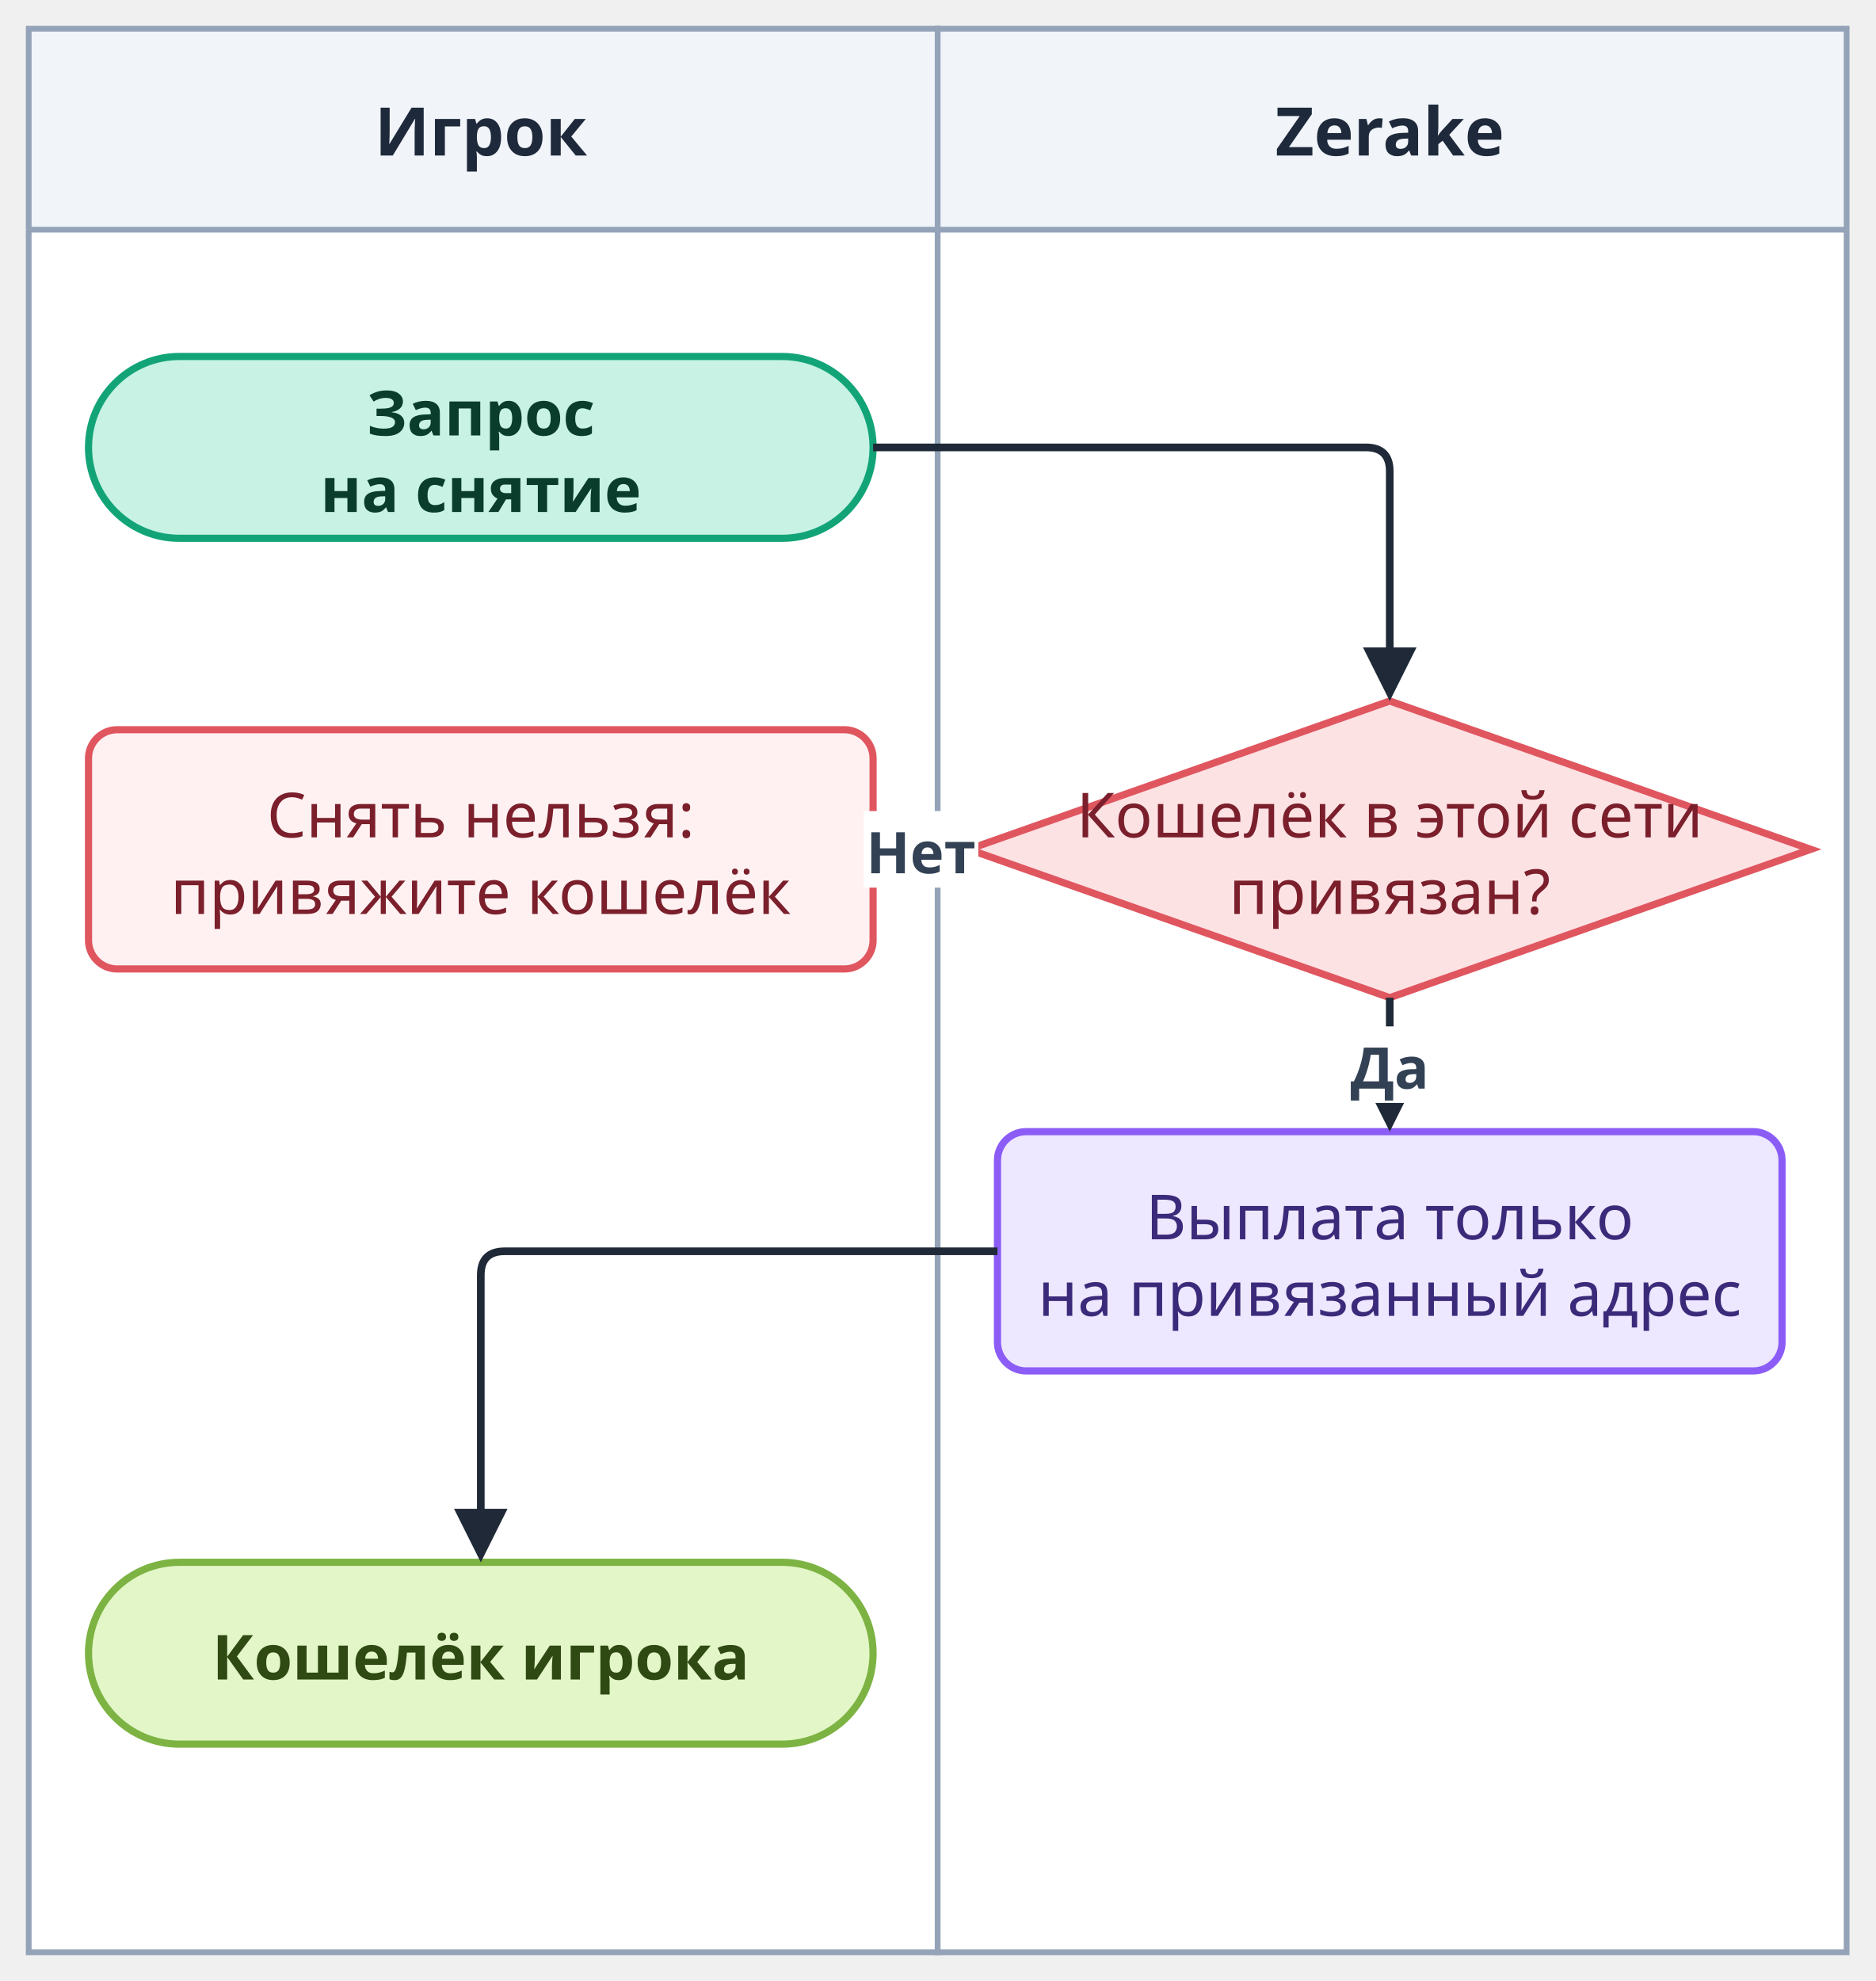
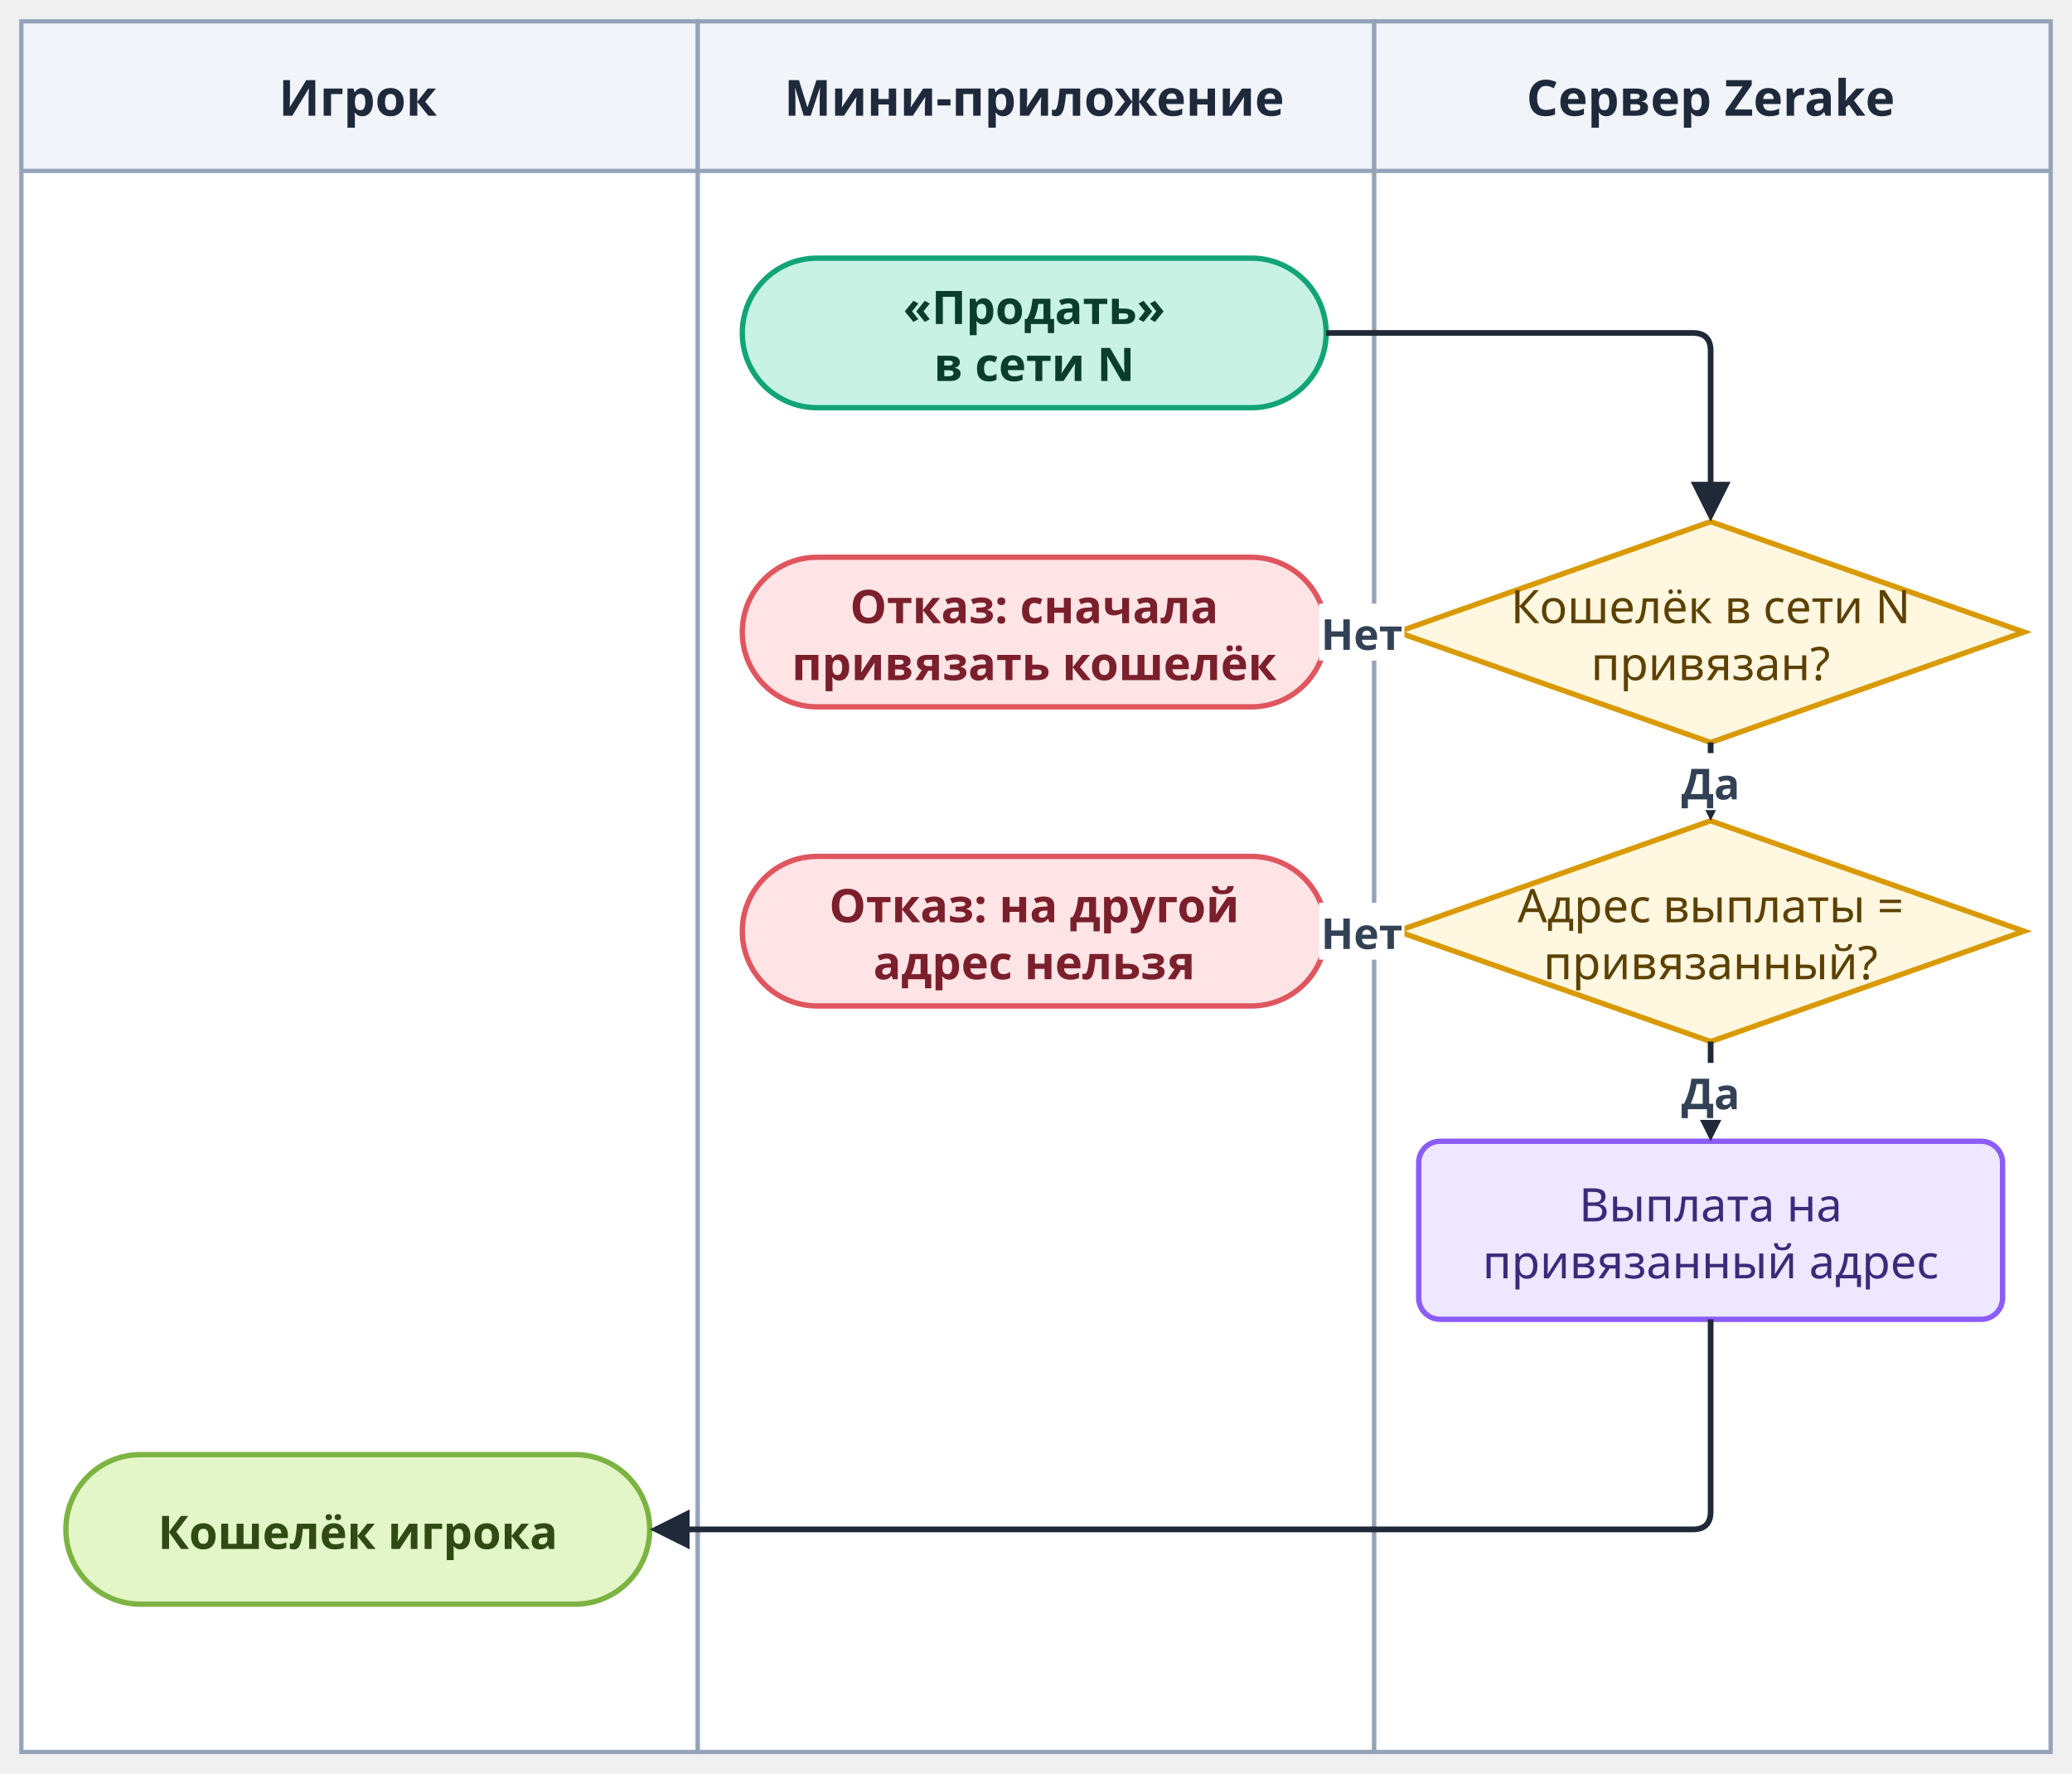
- <svg xmlns="http://www.w3.org/2000/svg" width="392" height="414" role="img" aria-label="Выплата только на привязанный кошелёк" viewBox="1004.5 -4.5 392 414" style="">
+ <svg xmlns="http://www.w3.org/2000/svg" width="582" height="498" role="img" aria-label="Выплата только на привязанный кошелёк" viewBox="909.5 -4.5 582 498" style="">
  <g>
    <g />
-     <g transform="translate(1010,1) scale(1)">
+     <g transform="translate(915,1) scale(1)">
      <g transform="translate(0.5,0.5)" style="visibility: visible;">
        <path d="M 0 42 L 0 0 L 190 0 L 190 42" fill="#f1f4f9" stroke="#94a3b8" stroke-width="1.2" stroke-miterlimit="10" pointer-events="all" style="fill: light-dark(rgb(241, 244, 249), rgb(25, 28, 32)); stroke: light-dark(rgb(148, 163, 184), rgb(87, 100, 118));" />
-         <path d="M 0 42 L 0 402 L 190 402 L 190 42" fill="#ffffff" stroke="#94a3b8" stroke-width="1.2" stroke-miterlimit="10" pointer-events="all" style="fill: light-dark(rgb(255, 255, 255), rgb(18, 18, 18)); stroke: light-dark(rgb(148, 163, 184), rgb(87, 100, 118));" />
+         <path d="M 0 42 L 0 486 L 190 486 L 190 42" fill="#ffffff" stroke="#94a3b8" stroke-width="1.2" stroke-miterlimit="10" pointer-events="all" style="fill: light-dark(rgb(255, 255, 255), rgb(18, 18, 18)); stroke: light-dark(rgb(148, 163, 184), rgb(87, 100, 118));" />
        <path d="M 0 42 L 190 42" fill="none" stroke="white" stroke-width="9.2" stroke-miterlimit="10" pointer-events="stroke" style="stroke: light-dark(rgb(148, 163, 184), rgb(87, 100, 118));" visibility="hidden" vector-effect="non-scaling-stroke" />
        <path d="M 0 42 L 190 42" fill="none" stroke="#94a3b8" stroke-width="1.2" stroke-miterlimit="10" pointer-events="all" style="stroke: light-dark(rgb(148, 163, 184), rgb(87, 100, 118));" />
      </g>
      <g style="">
        <g fill="#1E293B" font-family="'Segoe UI'" font-weight="bold" text-anchor="middle" font-size="14px" style="fill: light-dark(rgb(30, 41, 59), rgb(195, 204, 220));">
          <text x="95" y="27">Игрок</text>
        </g>
      </g>
      <g transform="translate(0.5,0.5)" style="visibility: visible;">
        <path d="M 190 42 L 190 0 L 380 0 L 380 42" fill="#f1f4f9" stroke="#94a3b8" stroke-width="1.2" stroke-miterlimit="10" pointer-events="all" style="fill: light-dark(rgb(241, 244, 249), rgb(25, 28, 32)); stroke: light-dark(rgb(148, 163, 184), rgb(87, 100, 118));" />
-         <path d="M 190 42 L 190 402 L 380 402 L 380 42" fill="#ffffff" stroke="#94a3b8" stroke-width="1.2" stroke-miterlimit="10" pointer-events="all" style="fill: light-dark(rgb(255, 255, 255), rgb(18, 18, 18)); stroke: light-dark(rgb(148, 163, 184), rgb(87, 100, 118));" />
+         <path d="M 190 42 L 190 486 L 380 486 L 380 42" fill="#ffffff" stroke="#94a3b8" stroke-width="1.2" stroke-miterlimit="10" pointer-events="all" style="fill: light-dark(rgb(255, 255, 255), rgb(18, 18, 18)); stroke: light-dark(rgb(148, 163, 184), rgb(87, 100, 118));" />
        <path d="M 190 42 L 380 42" fill="none" stroke="white" stroke-width="9.2" stroke-miterlimit="10" pointer-events="stroke" style="stroke: light-dark(rgb(148, 163, 184), rgb(87, 100, 118));" visibility="hidden" vector-effect="non-scaling-stroke" />
        <path d="M 190 42 L 380 42" fill="none" stroke="#94a3b8" stroke-width="1.2" stroke-miterlimit="10" pointer-events="all" style="stroke: light-dark(rgb(148, 163, 184), rgb(87, 100, 118));" />
      </g>
      <g style="">
        <g fill="#1E293B" font-family="'Segoe UI'" font-weight="bold" text-anchor="middle" font-size="14px" style="fill: light-dark(rgb(30, 41, 59), rgb(195, 204, 220));">
-           <text x="285" y="27">Zerake</text>
+           <text x="285" y="27">Мини-приложение</text>
+         </g>
+       </g>
+       <g transform="translate(0.5,0.5)" style="visibility: visible;">
+         <path d="M 380 42 L 380 0 L 570 0 L 570 42" fill="#f1f4f9" stroke="#94a3b8" stroke-width="1.2" stroke-miterlimit="10" pointer-events="all" style="fill: light-dark(rgb(241, 244, 249), rgb(25, 28, 32)); stroke: light-dark(rgb(148, 163, 184), rgb(87, 100, 118));" />
+         <path d="M 380 42 L 380 486 L 570 486 L 570 42" fill="#ffffff" stroke="#94a3b8" stroke-width="1.2" stroke-miterlimit="10" pointer-events="all" style="fill: light-dark(rgb(255, 255, 255), rgb(18, 18, 18)); stroke: light-dark(rgb(148, 163, 184), rgb(87, 100, 118));" />
+         <path d="M 380 42 L 570 42" fill="none" stroke="white" stroke-width="9.2" stroke-miterlimit="10" pointer-events="stroke" style="stroke: light-dark(rgb(148, 163, 184), rgb(87, 100, 118));" visibility="hidden" vector-effect="non-scaling-stroke" />
+         <path d="M 380 42 L 570 42" fill="none" stroke="#94a3b8" stroke-width="1.2" stroke-miterlimit="10" pointer-events="all" style="stroke: light-dark(rgb(148, 163, 184), rgb(87, 100, 118));" />
+       </g>
+       <g style="">
+         <g fill="#1E293B" font-family="'Segoe UI'" font-weight="bold" text-anchor="middle" font-size="14px" style="fill: light-dark(rgb(30, 41, 59), rgb(195, 204, 220));">
+           <text x="475" y="27">Сервер Zerake</text>
        </g>
      </g>
      <g style="visibility: visible;">
-         <rect x="13" y="69" width="164" height="38" rx="19" ry="19" fill="#c7f2e4" stroke="#12a477" stroke-width="1.5" pointer-events="all" style="fill: light-dark(rgb(199, 242, 228), rgb(9, 46, 34)); stroke: light-dark(rgb(18, 164, 119), rgb(29, 155, 116));" />
+         <rect x="203" y="67" width="164" height="42" rx="21" ry="21" fill="#c7f2e4" stroke="#12a477" stroke-width="1.5" pointer-events="all" style="fill: light-dark(rgb(199, 242, 228), rgb(9, 46, 34)); stroke: light-dark(rgb(18, 164, 119), rgb(29, 155, 116));" />
      </g>
      <g style="">
        <g fill="#0B3D2C" font-family="'Segoe UI'" font-weight="bold" text-anchor="middle" font-size="13px" style="fill: light-dark(rgb(11, 61, 44), rgb(162, 205, 191));">
-           <text x="95" y="85.5">Запрос</text>
-           <text x="95" y="101.5">на снятие</text>
+           <text x="285" y="85.5">«Продать»</text>
+           <text x="285" y="101.5">в сети N</text>
        </g>
      </g>
      <g style="visibility: visible;">
-         <path d="M 285 141 L 373 172 L 285 203 L 197 172 Z" fill="#fde2e4" stroke="#e0565f" stroke-width="1.5" stroke-miterlimit="10" pointer-events="all" style="fill: light-dark(rgb(253, 226, 228), rgb(56, 33, 35)); stroke: light-dark(rgb(224, 86, 95), rgb(230, 112, 120));" />
+         <path d="M 475 141 L 563 172 L 475 203 L 387 172 Z" fill="#fff7e0" stroke="#d99a00" stroke-width="1.5" stroke-miterlimit="10" pointer-events="all" style="fill: light-dark(rgb(255, 247, 224), rgb(32, 25, 5)); stroke: light-dark(rgb(217, 154, 0), rgb(155, 101, 0));" />
      </g>
      <g style="">
-         <g fill="#7A1F2B" font-family="'Segoe UI'" text-anchor="middle" font-size="13px" style="fill: light-dark(rgb(122, 31, 43), rgb(253, 175, 185));">
-           <text x="285" y="169.5">Кошелёк в этой сети</text>
-           <text x="285" y="185.5">привязан?</text>
+         <g fill="#5C4100" font-family="'Segoe UI'" text-anchor="middle" font-size="13px" style="fill: light-dark(rgb(92, 65, 0), rgb(202, 179, 123));">
+           <text x="475" y="169.5">Кошелёк в сети N</text>
+           <text x="475" y="185.5">привязан?</text>
        </g>
      </g>
      <g style="visibility: visible;">
-         <rect x="13" y="147" width="164" height="50" rx="6" ry="6" fill="#fff1f2" stroke="#e0565f" stroke-width="1.5" pointer-events="all" style="fill: light-dark(rgb(255, 241, 242), rgb(37, 25, 26)); stroke: light-dark(rgb(224, 86, 95), rgb(230, 112, 120));" />
+         <rect x="203" y="151" width="164" height="42" rx="21" ry="21" fill="#ffe4e6" stroke="#e0565f" stroke-width="1.5" pointer-events="all" style="fill: light-dark(rgb(255, 228, 230), rgb(54, 31, 33)); stroke: light-dark(rgb(224, 86, 95), rgb(230, 112, 120));" />
      </g>
      <g style="">
-         <g fill="#7A1F2B" font-family="'Segoe UI'" text-anchor="middle" font-size="13px" style="fill: light-dark(rgb(122, 31, 43), rgb(253, 175, 185));">
-           <text x="95" y="169.5">Снять нельзя:</text>
-           <text x="95" y="185.5">привяжите кошелёк</text>
+         <g fill="#7A1F2B" font-family="'Segoe UI'" font-weight="bold" text-anchor="middle" font-size="13px" style="fill: light-dark(rgb(122, 31, 43), rgb(253, 175, 185));">
+           <text x="285" y="169.5">Отказ: сначала</text>
+           <text x="285" y="185.5">привязать кошелёк</text>
        </g>
      </g>
      <g style="visibility: visible;">
-         <rect x="203" y="231" width="164" height="50" rx="6" ry="6" fill="#ede7ff" stroke="#8b5cf6" stroke-width="1.5" pointer-events="all" style="fill: light-dark(rgb(237, 231, 255), rgb(38, 33, 53)); stroke: light-dark(rgb(139, 92, 246), rgb(162, 122, 254));" />
+         <path d="M 475 225 L 563 256 L 475 287 L 387 256 Z" fill="#fff7e0" stroke="#d99a00" stroke-width="1.5" stroke-miterlimit="10" pointer-events="all" style="fill: light-dark(rgb(255, 247, 224), rgb(32, 25, 5)); stroke: light-dark(rgb(217, 154, 0), rgb(155, 101, 0));" />
+       </g>
+       <g style="">
+         <g fill="#5C4100" font-family="'Segoe UI'" text-anchor="middle" font-size="13px" style="fill: light-dark(rgb(92, 65, 0), rgb(202, 179, 123));">
+           <text x="475" y="253.5">Адрес выплаты =</text>
+           <text x="475" y="269.5">привязанный?</text>
+         </g>
+       </g>
+       <g style="visibility: visible;">
+         <rect x="203" y="235" width="164" height="42" rx="21" ry="21" fill="#ffe4e6" stroke="#e0565f" stroke-width="1.5" pointer-events="all" style="fill: light-dark(rgb(255, 228, 230), rgb(54, 31, 33)); stroke: light-dark(rgb(224, 86, 95), rgb(230, 112, 120));" />
+       </g>
+       <g style="">
+         <g fill="#7A1F2B" font-family="'Segoe UI'" font-weight="bold" text-anchor="middle" font-size="13px" style="fill: light-dark(rgb(122, 31, 43), rgb(253, 175, 185));">
+           <text x="285" y="253.5">Отказ: на другой</text>
+           <text x="285" y="269.5">адрес нельзя</text>
+         </g>
+       </g>
+       <g style="visibility: visible;">
+         <rect x="393" y="315" width="164" height="50" rx="6" ry="6" fill="#ede7ff" stroke="#8b5cf6" stroke-width="1.5" pointer-events="all" style="fill: light-dark(rgb(237, 231, 255), rgb(38, 33, 53)); stroke: light-dark(rgb(139, 92, 246), rgb(162, 122, 254));" />
      </g>
      <g style="">
        <g fill="#3B2A7A" font-family="'Segoe UI'" text-anchor="middle" font-size="13px" style="fill: light-dark(rgb(59, 42, 122), rgb(200, 185, 254));">
-           <text x="285" y="253.5">Выплата только</text>
-           <text x="285" y="269.5">на привязанный адрес</text>
+           <text x="475" y="337.5">Выплата на</text>
+           <text x="475" y="353.5">привязанный адрес</text>
        </g>
      </g>
      <g style="visibility: visible;">
-         <rect x="13" y="321" width="164" height="38" rx="19" ry="19" fill="#e3f6c8" stroke="#7cb342" stroke-width="1.5" pointer-events="all" style="fill: light-dark(rgb(227, 246, 200), rgb(22, 38, 0)); stroke: light-dark(rgb(124, 179, 66), rgb(69, 117, 20));" />
+         <rect x="13" y="403" width="164" height="42" rx="21" ry="21" fill="#e3f6c8" stroke="#7cb342" stroke-width="1.5" pointer-events="all" style="fill: light-dark(rgb(227, 246, 200), rgb(22, 38, 0)); stroke: light-dark(rgb(124, 179, 66), rgb(69, 117, 20));" />
      </g>
      <g style="">
        <g fill="#2F4A12" font-family="'Segoe UI'" font-weight="bold" text-anchor="middle" font-size="13px" style="fill: light-dark(rgb(47, 74, 18), rgb(168, 191, 143));">
-           <text x="95" y="345.5">Кошелёк игрока</text>
+           <text x="95" y="429.5">Кошелёк игрока</text>
        </g>
      </g>
      <g style="visibility: visible;">
-         <path d="M 177 88 L 280 88 Q 285 88 285 93 L 285 130.61" fill="none" stroke="white" stroke-width="9.6" stroke-miterlimit="10" pointer-events="stroke" style="stroke: light-dark(rgb(31, 41, 55), rgb(196, 204, 216));" visibility="hidden" vector-effect="non-scaling-stroke" />
-         <path d="M 177 88 L 280 88 Q 285 88 285 93 L 285 130.61" fill="none" stroke="#1f2937" stroke-width="1.6" stroke-miterlimit="10" pointer-events="stroke" style="stroke: light-dark(rgb(31, 41, 55), rgb(196, 204, 216));" />
-         <path d="M 285 139.21 L 280.7 130.61 L 289.3 130.61 Z" fill="#1f2937" stroke="#1f2937" stroke-width="1.6" stroke-miterlimit="10" pointer-events="all" style="fill: light-dark(rgb(31, 41, 55), rgb(196, 204, 216)); stroke: light-dark(rgb(31, 41, 55), rgb(196, 204, 216));" />
+         <path d="M 367 88 L 470 88 Q 475 88 475 93 L 475 130.61" fill="none" stroke="white" stroke-width="9.6" stroke-miterlimit="10" pointer-events="stroke" style="stroke: light-dark(rgb(31, 41, 55), rgb(196, 204, 216));" visibility="hidden" vector-effect="non-scaling-stroke" />
+         <path d="M 367 88 L 470 88 Q 475 88 475 93 L 475 130.61" fill="none" stroke="#1f2937" stroke-width="1.6" stroke-miterlimit="10" pointer-events="stroke" style="stroke: light-dark(rgb(31, 41, 55), rgb(196, 204, 216));" />
+         <path d="M 475 139.21 L 470.7 130.61 L 479.3 130.61 Z" fill="#1f2937" stroke="#1f2937" stroke-width="1.6" stroke-miterlimit="10" pointer-events="all" style="fill: light-dark(rgb(31, 41, 55), rgb(196, 204, 216)); stroke: light-dark(rgb(31, 41, 55), rgb(196, 204, 216));" />
      </g>
      <g style="visibility: visible;">
-         <path d="M 197 172 L 182 172 Q 177 172 182 172 L 192 172 Q 197 172 192.19 172 L 187.39 172" fill="none" stroke="white" stroke-width="9.6" stroke-miterlimit="10" pointer-events="stroke" style="stroke: light-dark(rgb(31, 41, 55), rgb(196, 204, 216));" visibility="hidden" vector-effect="non-scaling-stroke" />
-         <path d="M 197 172 L 182 172 Q 177 172 182 172 L 192 172 Q 197 172 192.19 172 L 187.39 172" fill="none" stroke="#1f2937" stroke-width="1.6" stroke-miterlimit="10" pointer-events="stroke" style="stroke: light-dark(rgb(31, 41, 55), rgb(196, 204, 216));" />
-         <path d="M 178.79 172 L 187.39 167.7 L 187.39 176.3 Z" fill="#1f2937" stroke="#1f2937" stroke-width="1.6" stroke-miterlimit="10" pointer-events="all" style="fill: light-dark(rgb(31, 41, 55), rgb(196, 204, 216)); stroke: light-dark(rgb(31, 41, 55), rgb(196, 204, 216));" />
+         <path d="M 387 172 L 372 172 Q 367 172 372 172 L 382 172 Q 387 172 382.19 172 L 377.39 172" fill="none" stroke="white" stroke-width="9.6" stroke-miterlimit="10" pointer-events="stroke" style="stroke: light-dark(rgb(31, 41, 55), rgb(196, 204, 216));" visibility="hidden" vector-effect="non-scaling-stroke" />
+         <path d="M 387 172 L 372 172 Q 367 172 372 172 L 382 172 Q 387 172 382.19 172 L 377.39 172" fill="none" stroke="#1f2937" stroke-width="1.6" stroke-miterlimit="10" pointer-events="stroke" style="stroke: light-dark(rgb(31, 41, 55), rgb(196, 204, 216));" />
+         <path d="M 368.79 172 L 377.39 167.7 L 377.39 176.3 Z" fill="#1f2937" stroke="#1f2937" stroke-width="1.6" stroke-miterlimit="10" pointer-events="all" style="fill: light-dark(rgb(31, 41, 55), rgb(196, 204, 216)); stroke: light-dark(rgb(31, 41, 55), rgb(196, 204, 216));" />
      </g>
      <g style="">
        <g fill="#334155" font-family="'Segoe UI'" font-weight="bold" text-anchor="middle" font-size="12px" style="fill: light-dark(rgb(51, 65, 85), rgb(172, 184, 201));">
-           <rect fill="#FFFFFF" stroke="none" x="175" y="164" width="24" height="16" stroke-width="0" style="fill: light-dark(rgb(255, 255, 255), rgb(18, 18, 18));" />
-           <text x="187" y="177">Нет</text>
+           <rect fill="#FFFFFF" stroke="none" x="365" y="164" width="24" height="16" stroke-width="0" style="fill: light-dark(rgb(255, 255, 255), rgb(18, 18, 18));" />
+           <text x="377" y="177">Нет</text>
        </g>
      </g>
      <g style="visibility: visible;">
-         <path d="M 285 203 L 285 218 Q 285 223 285 218 L 285 214.5 Q 285 211 285 215.81 L 285 220.61" fill="none" stroke="white" stroke-width="9.6" stroke-miterlimit="10" pointer-events="stroke" style="stroke: light-dark(rgb(31, 41, 55), rgb(196, 204, 216));" visibility="hidden" vector-effect="non-scaling-stroke" />
-         <path d="M 285 203 L 285 218 Q 285 223 285 218 L 285 214.5 Q 285 211 285 215.81 L 285 220.61" fill="none" stroke="#1f2937" stroke-width="1.6" stroke-miterlimit="10" pointer-events="stroke" style="stroke: light-dark(rgb(31, 41, 55), rgb(196, 204, 216));" />
-         <path d="M 285 229.21 L 280.7 220.61 L 289.3 220.61 Z" fill="#1f2937" stroke="#1f2937" stroke-width="1.6" stroke-miterlimit="10" pointer-events="all" style="fill: light-dark(rgb(31, 41, 55), rgb(196, 204, 216)); stroke: light-dark(rgb(31, 41, 55), rgb(196, 204, 216));" />
+         <path d="M 475 203 L 475 218 Q 475 223 475 218 L 475 210 Q 475 205 475 209.81 L 475 214.61" fill="none" stroke="white" stroke-width="9.6" stroke-miterlimit="10" pointer-events="stroke" style="stroke: light-dark(rgb(31, 41, 55), rgb(196, 204, 216));" visibility="hidden" vector-effect="non-scaling-stroke" />
+         <path d="M 475 203 L 475 218 Q 475 223 475 218 L 475 210 Q 475 205 475 209.81 L 475 214.61" fill="none" stroke="#1f2937" stroke-width="1.6" stroke-miterlimit="10" pointer-events="stroke" style="stroke: light-dark(rgb(31, 41, 55), rgb(196, 204, 216));" />
+         <path d="M 475 223.21 L 470.7 214.61 L 479.3 214.61 Z" fill="#1f2937" stroke="#1f2937" stroke-width="1.6" stroke-miterlimit="10" pointer-events="all" style="fill: light-dark(rgb(31, 41, 55), rgb(196, 204, 216)); stroke: light-dark(rgb(31, 41, 55), rgb(196, 204, 216));" />
      </g>
      <g style="">
        <g fill="#334155" font-family="'Segoe UI'" font-weight="bold" text-anchor="middle" font-size="12px" style="fill: light-dark(rgb(51, 65, 85), rgb(172, 184, 201));">
-           <rect fill="#FFFFFF" stroke="none" x="275" y="209" width="20" height="16" stroke-width="0" style="fill: light-dark(rgb(255, 255, 255), rgb(18, 18, 18));" />
-           <text x="285" y="222">Да</text>
+           <rect fill="#FFFFFF" stroke="none" x="465" y="206" width="20" height="16" stroke-width="0" style="fill: light-dark(rgb(255, 255, 255), rgb(18, 18, 18));" />
+           <text x="475" y="219">Да</text>
        </g>
      </g>
      <g style="visibility: visible;">
-         <path d="M 203 256 L 100 256 Q 95 256 95 261 L 95 310.61" fill="none" stroke="white" stroke-width="9.6" stroke-miterlimit="10" pointer-events="stroke" style="stroke: light-dark(rgb(31, 41, 55), rgb(196, 204, 216));" visibility="hidden" vector-effect="non-scaling-stroke" />
-         <path d="M 203 256 L 100 256 Q 95 256 95 261 L 95 310.61" fill="none" stroke="#1f2937" stroke-width="1.6" stroke-miterlimit="10" pointer-events="stroke" style="stroke: light-dark(rgb(31, 41, 55), rgb(196, 204, 216));" />
-         <path d="M 95 319.21 L 90.7 310.61 L 99.3 310.61 Z" fill="#1f2937" stroke="#1f2937" stroke-width="1.6" stroke-miterlimit="10" pointer-events="all" style="fill: light-dark(rgb(31, 41, 55), rgb(196, 204, 216)); stroke: light-dark(rgb(31, 41, 55), rgb(196, 204, 216));" />
+         <path d="M 387 256 L 372 256 Q 367 256 372 256 L 382 256 Q 387 256 382.19 256 L 377.39 256" fill="none" stroke="white" stroke-width="9.6" stroke-miterlimit="10" pointer-events="stroke" style="stroke: light-dark(rgb(31, 41, 55), rgb(196, 204, 216));" visibility="hidden" vector-effect="non-scaling-stroke" />
+         <path d="M 387 256 L 372 256 Q 367 256 372 256 L 382 256 Q 387 256 382.19 256 L 377.39 256" fill="none" stroke="#1f2937" stroke-width="1.6" stroke-miterlimit="10" pointer-events="stroke" style="stroke: light-dark(rgb(31, 41, 55), rgb(196, 204, 216));" />
+         <path d="M 368.79 256 L 377.39 251.7 L 377.39 260.3 Z" fill="#1f2937" stroke="#1f2937" stroke-width="1.6" stroke-miterlimit="10" pointer-events="all" style="fill: light-dark(rgb(31, 41, 55), rgb(196, 204, 216)); stroke: light-dark(rgb(31, 41, 55), rgb(196, 204, 216));" />
+       </g>
+       <g style="">
+         <g fill="#334155" font-family="'Segoe UI'" font-weight="bold" text-anchor="middle" font-size="12px" style="fill: light-dark(rgb(51, 65, 85), rgb(172, 184, 201));">
+           <rect fill="#FFFFFF" stroke="none" x="365" y="248" width="24" height="16" stroke-width="0" style="fill: light-dark(rgb(255, 255, 255), rgb(18, 18, 18));" />
+           <text x="377" y="261">Нет</text>
+         </g>
+       </g>
+       <g style="visibility: visible;">
+         <path d="M 475 287 L 475 302 Q 475 307 475 302 L 475 298.5 Q 475 295 475 299.81 L 475 304.61" fill="none" stroke="white" stroke-width="9.6" stroke-miterlimit="10" pointer-events="stroke" style="stroke: light-dark(rgb(31, 41, 55), rgb(196, 204, 216));" visibility="hidden" vector-effect="non-scaling-stroke" />
+         <path d="M 475 287 L 475 302 Q 475 307 475 302 L 475 298.5 Q 475 295 475 299.81 L 475 304.61" fill="none" stroke="#1f2937" stroke-width="1.6" stroke-miterlimit="10" pointer-events="stroke" style="stroke: light-dark(rgb(31, 41, 55), rgb(196, 204, 216));" />
+         <path d="M 475 313.21 L 470.7 304.61 L 479.3 304.61 Z" fill="#1f2937" stroke="#1f2937" stroke-width="1.6" stroke-miterlimit="10" pointer-events="all" style="fill: light-dark(rgb(31, 41, 55), rgb(196, 204, 216)); stroke: light-dark(rgb(31, 41, 55), rgb(196, 204, 216));" />
+       </g>
+       <g style="">
+         <g fill="#334155" font-family="'Segoe UI'" font-weight="bold" text-anchor="middle" font-size="12px" style="fill: light-dark(rgb(51, 65, 85), rgb(172, 184, 201));">
+           <rect fill="#FFFFFF" stroke="none" x="465" y="293" width="20" height="16" stroke-width="0" style="fill: light-dark(rgb(255, 255, 255), rgb(18, 18, 18));" />
+           <text x="475" y="306">Да</text>
+         </g>
+       </g>
+       <g style="visibility: visible;">
+         <path d="M 475 365 L 475 419 Q 475 424 470 424 L 187.39 424" fill="none" stroke="white" stroke-width="9.6" stroke-miterlimit="10" pointer-events="stroke" style="stroke: light-dark(rgb(31, 41, 55), rgb(196, 204, 216));" visibility="hidden" vector-effect="non-scaling-stroke" />
+         <path d="M 475 365 L 475 419 Q 475 424 470 424 L 187.39 424" fill="none" stroke="#1f2937" stroke-width="1.6" stroke-miterlimit="10" pointer-events="stroke" style="stroke: light-dark(rgb(31, 41, 55), rgb(196, 204, 216));" />
+         <path d="M 178.79 424 L 187.39 419.7 L 187.39 428.3 Z" fill="#1f2937" stroke="#1f2937" stroke-width="1.6" stroke-miterlimit="10" pointer-events="all" style="fill: light-dark(rgb(31, 41, 55), rgb(196, 204, 216)); stroke: light-dark(rgb(31, 41, 55), rgb(196, 204, 216));" />
      </g>
    </g>
    <g />
    <g />
  </g>
</svg>
